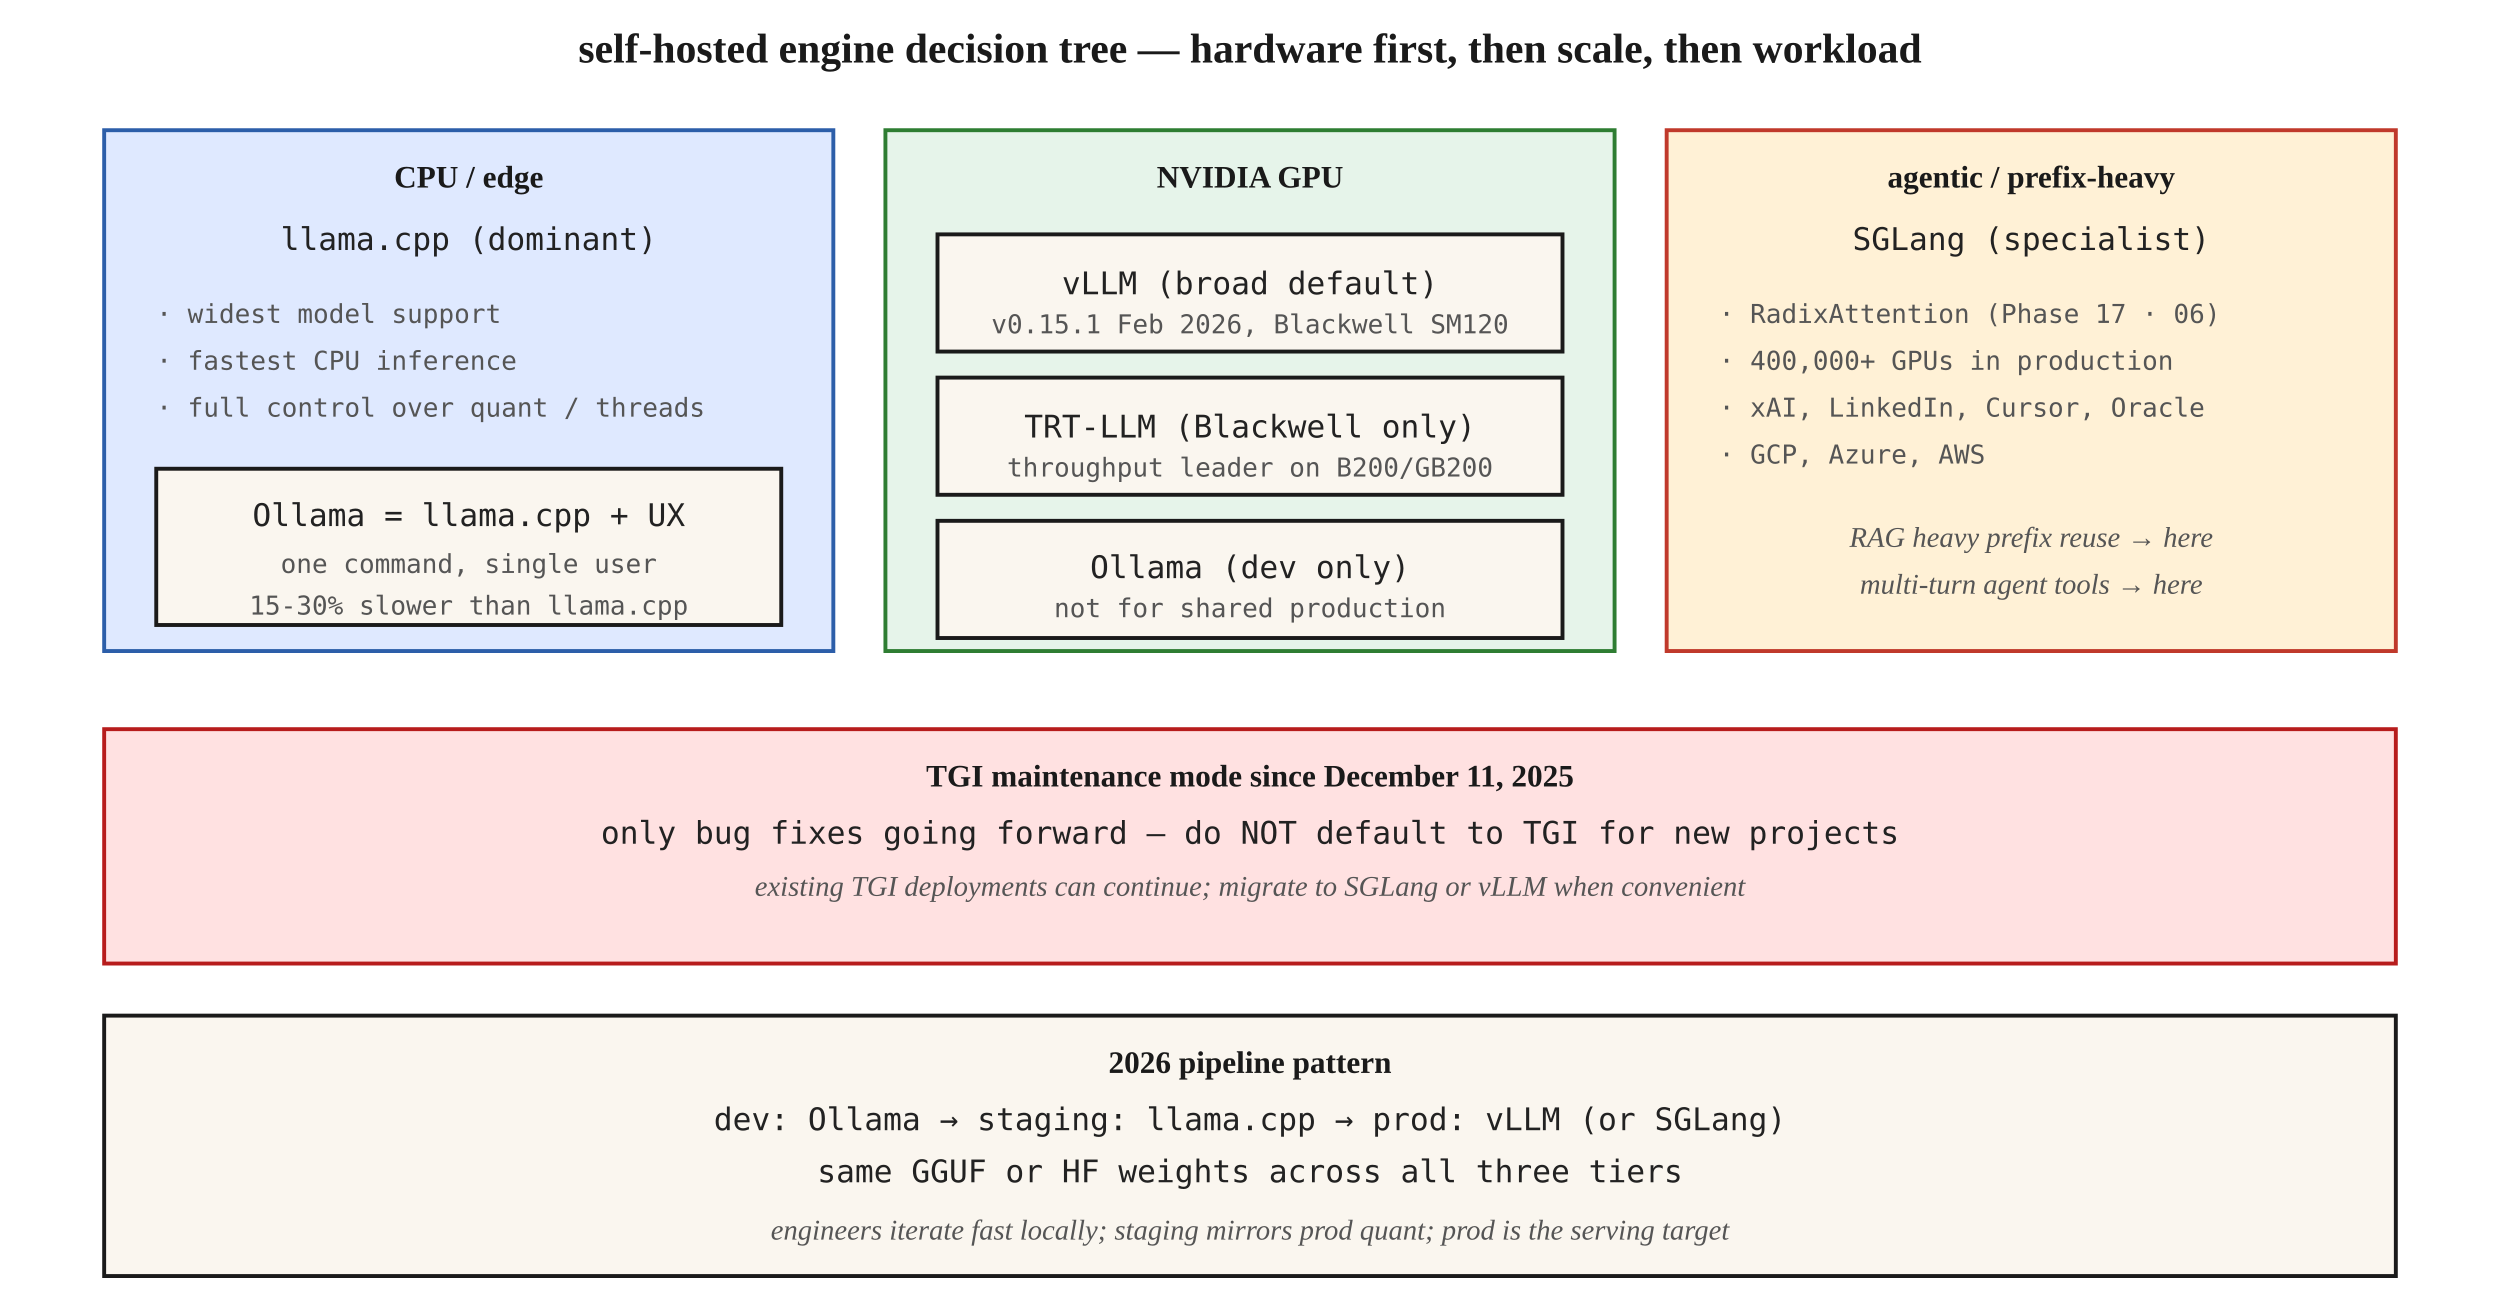
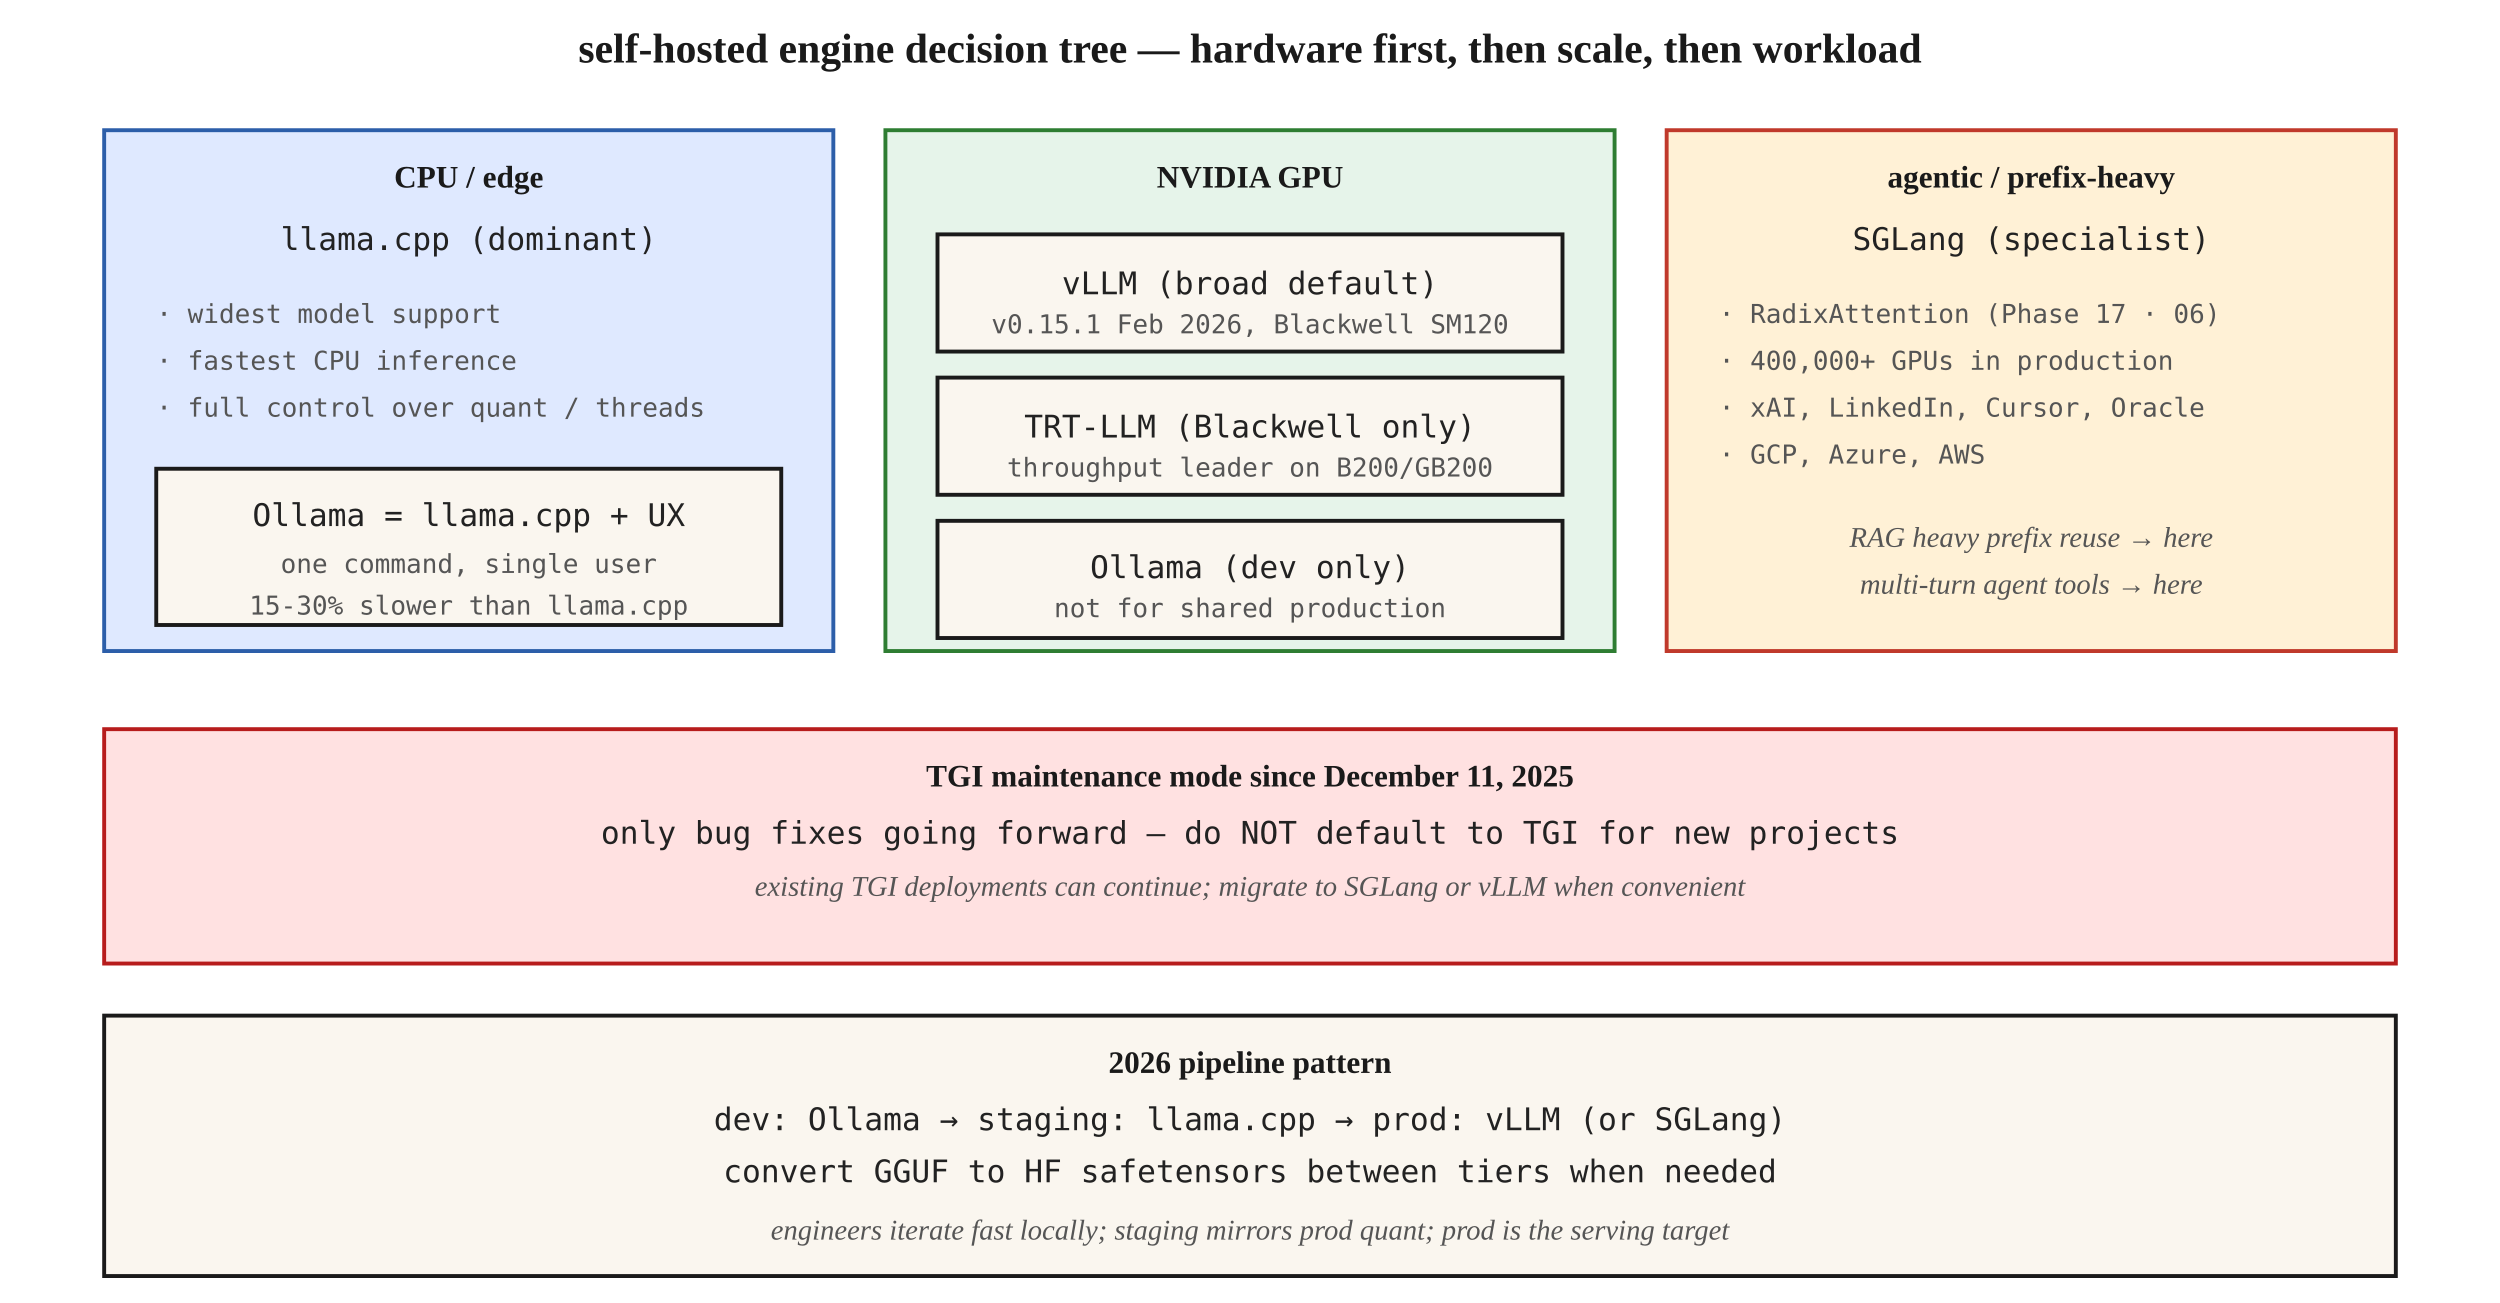
<svg xmlns="http://www.w3.org/2000/svg" viewBox="0 0 960 500" font-family="Georgia, 'Times New Roman', serif">
  <defs>
    <style>
      .box { fill: #faf6ef; stroke: #1a1a1a; stroke-width: 1.5; }
      .cpu { fill: #dfe9ff; stroke: #2c5ea9; stroke-width: 1.5; }
      .gpu { fill: #e6f4ea; stroke: #2e7d32; stroke-width: 1.5; }
      .agent { fill: #fff1d6; stroke: #c0392b; stroke-width: 1.5; }
      .maint { fill: #ffe1e1; stroke: #b71c1c; stroke-width: 1.5; }
      .title { font-size: 16px; font-weight: 700; fill: #1a1a1a; }
      .head { font-size: 12px; font-weight: 700; fill: #1a1a1a; }
      .step { font-size: 12px; font-family: 'Menlo', monospace; fill: #222; }
      .small { font-size: 10px; font-family: 'Menlo', monospace; fill: #555; }
      .caption { font-size: 11px; fill: #555; font-style: italic; }
    </style>
  </defs>
  <text x="480" y="24" text-anchor="middle" class="title">self-hosted engine decision tree — hardware first, then scale, then workload</text>
  <rect x="40" y="50" width="280" height="200" class="cpu" />
  <text x="180" y="72" text-anchor="middle" class="head">CPU / edge</text>
  <text x="180" y="96" text-anchor="middle" class="step">llama.cpp (dominant)</text>
  <text x="60" y="124" class="small">· widest model support</text>
  <text x="60" y="142" class="small">· fastest CPU inference</text>
  <text x="60" y="160" class="small">· full control over quant / threads</text>
  <rect x="60" y="180" width="240" height="60" class="box" />
  <text x="180" y="202" text-anchor="middle" class="step">Ollama = llama.cpp + UX</text>
  <text x="180" y="220" text-anchor="middle" class="small">one command, single user</text>
  <text x="180" y="236" text-anchor="middle" class="small">15-30% slower than llama.cpp</text>
  <rect x="340" y="50" width="280" height="200" class="gpu" />
  <text x="480" y="72" text-anchor="middle" class="head">NVIDIA GPU</text>
  <rect x="360" y="90" width="240" height="45" class="box" />
  <text x="480" y="113" text-anchor="middle" class="step">vLLM (broad default)</text>
  <text x="480" y="128" text-anchor="middle" class="small">v0.15.1 Feb 2026, Blackwell SM120</text>
  <rect x="360" y="145" width="240" height="45" class="box" />
  <text x="480" y="168" text-anchor="middle" class="step">TRT-LLM (Blackwell only)</text>
  <text x="480" y="183" text-anchor="middle" class="small">throughput leader on B200/GB200</text>
  <rect x="360" y="200" width="240" height="45" class="box" />
  <text x="480" y="222" text-anchor="middle" class="step">Ollama (dev only)</text>
  <text x="480" y="237" text-anchor="middle" class="small">not for shared production</text>
  <rect x="640" y="50" width="280" height="200" class="agent" />
  <text x="780" y="72" text-anchor="middle" class="head">agentic / prefix-heavy</text>
  <text x="780" y="96" text-anchor="middle" class="step">SGLang (specialist)</text>
  <text x="660" y="124" class="small">· RadixAttention (Phase 17 · 06)</text>
  <text x="660" y="142" class="small">· 400,000+ GPUs in production</text>
  <text x="660" y="160" class="small">· xAI, LinkedIn, Cursor, Oracle</text>
  <text x="660" y="178" class="small">· GCP, Azure, AWS</text>
  <text x="780" y="210" text-anchor="middle" class="caption">RAG heavy prefix reuse → here</text>
  <text x="780" y="228" text-anchor="middle" class="caption">multi-turn agent tools → here</text>
  <rect x="40" y="280" width="880" height="90" class="maint" />
  <text x="480" y="302" text-anchor="middle" class="head">TGI maintenance mode since December 11, 2025</text>
  <text x="480" y="324" text-anchor="middle" class="step">only bug fixes going forward — do NOT default to TGI for new projects</text>
  <text x="480" y="344" text-anchor="middle" class="caption">existing TGI deployments can continue; migrate to SGLang or vLLM when convenient</text>
  <rect x="40" y="390" width="880" height="100" class="box" />
  <text x="480" y="412" text-anchor="middle" class="head">2026 pipeline pattern</text>
  <text x="480" y="434" text-anchor="middle" class="step">dev: Ollama   →   staging: llama.cpp   →   prod: vLLM (or SGLang)</text>
-   <text x="480" y="454" text-anchor="middle" class="step">same GGUF or HF weights across all three tiers</text>
+   <text x="480" y="454" text-anchor="middle" class="step">convert GGUF to HF safetensors between tiers when needed</text>
  <text x="480" y="476" text-anchor="middle" class="caption">engineers iterate fast locally; staging mirrors prod quant; prod is the serving target</text>
</svg>
